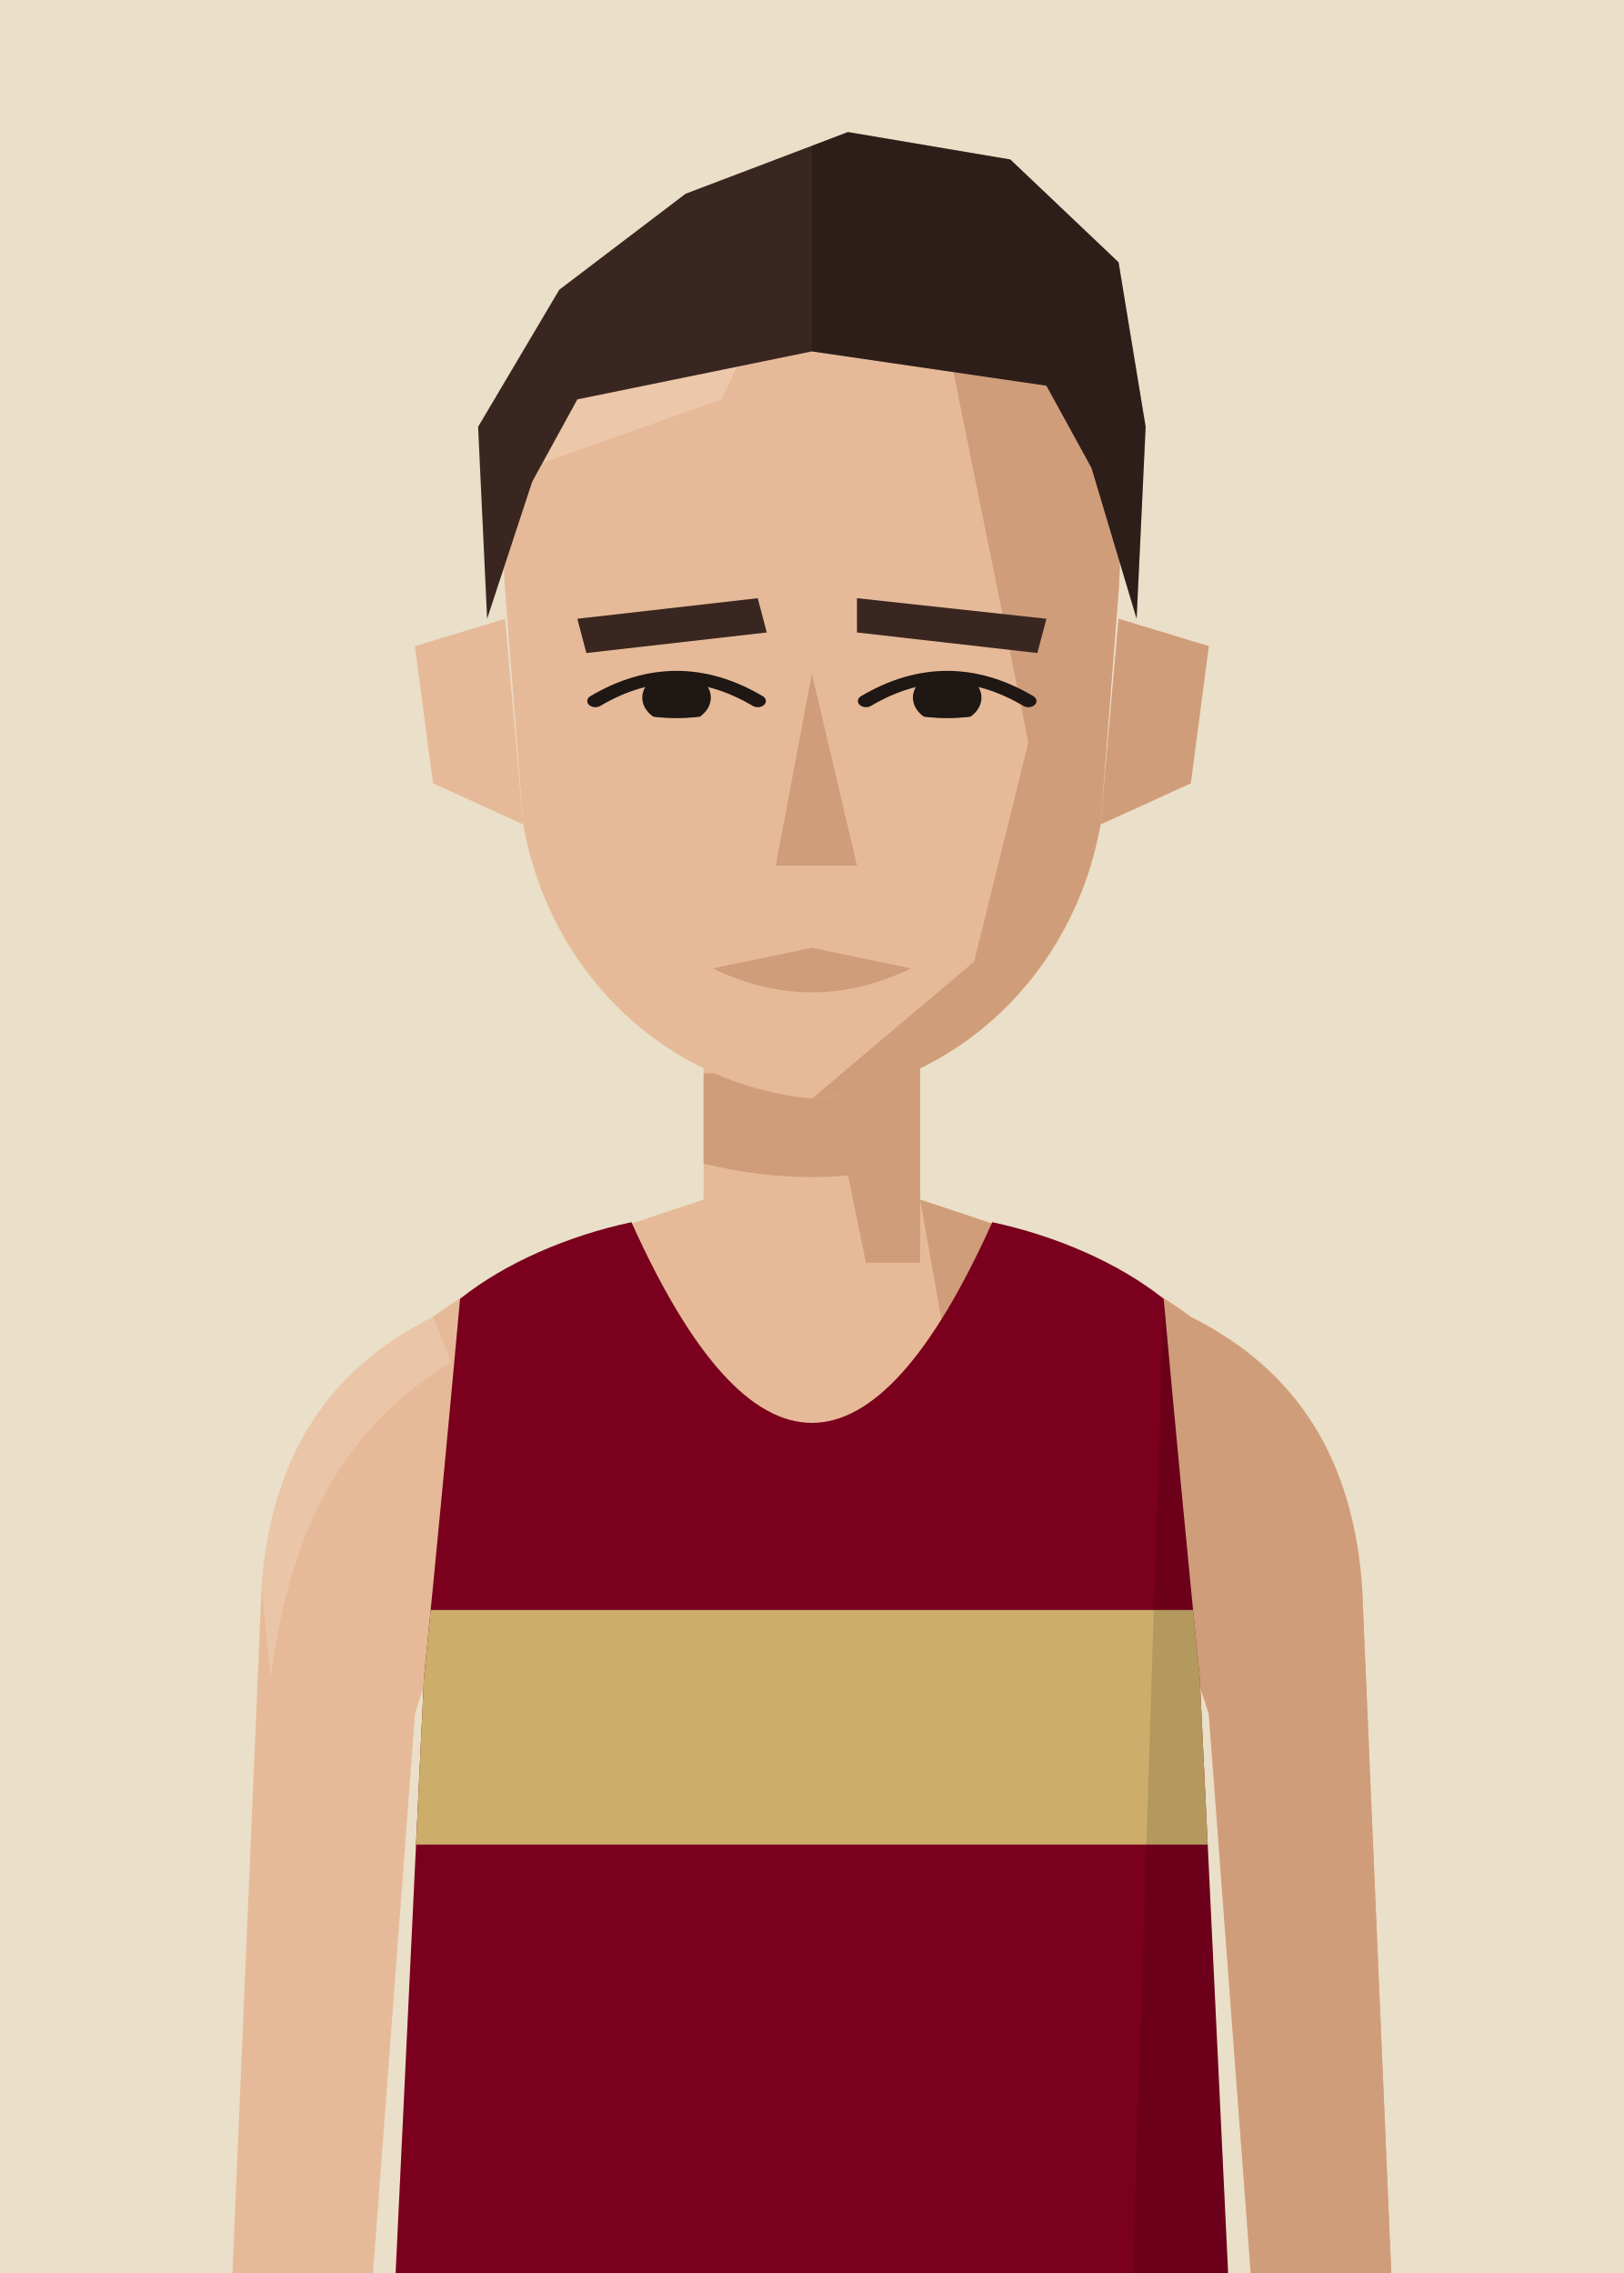
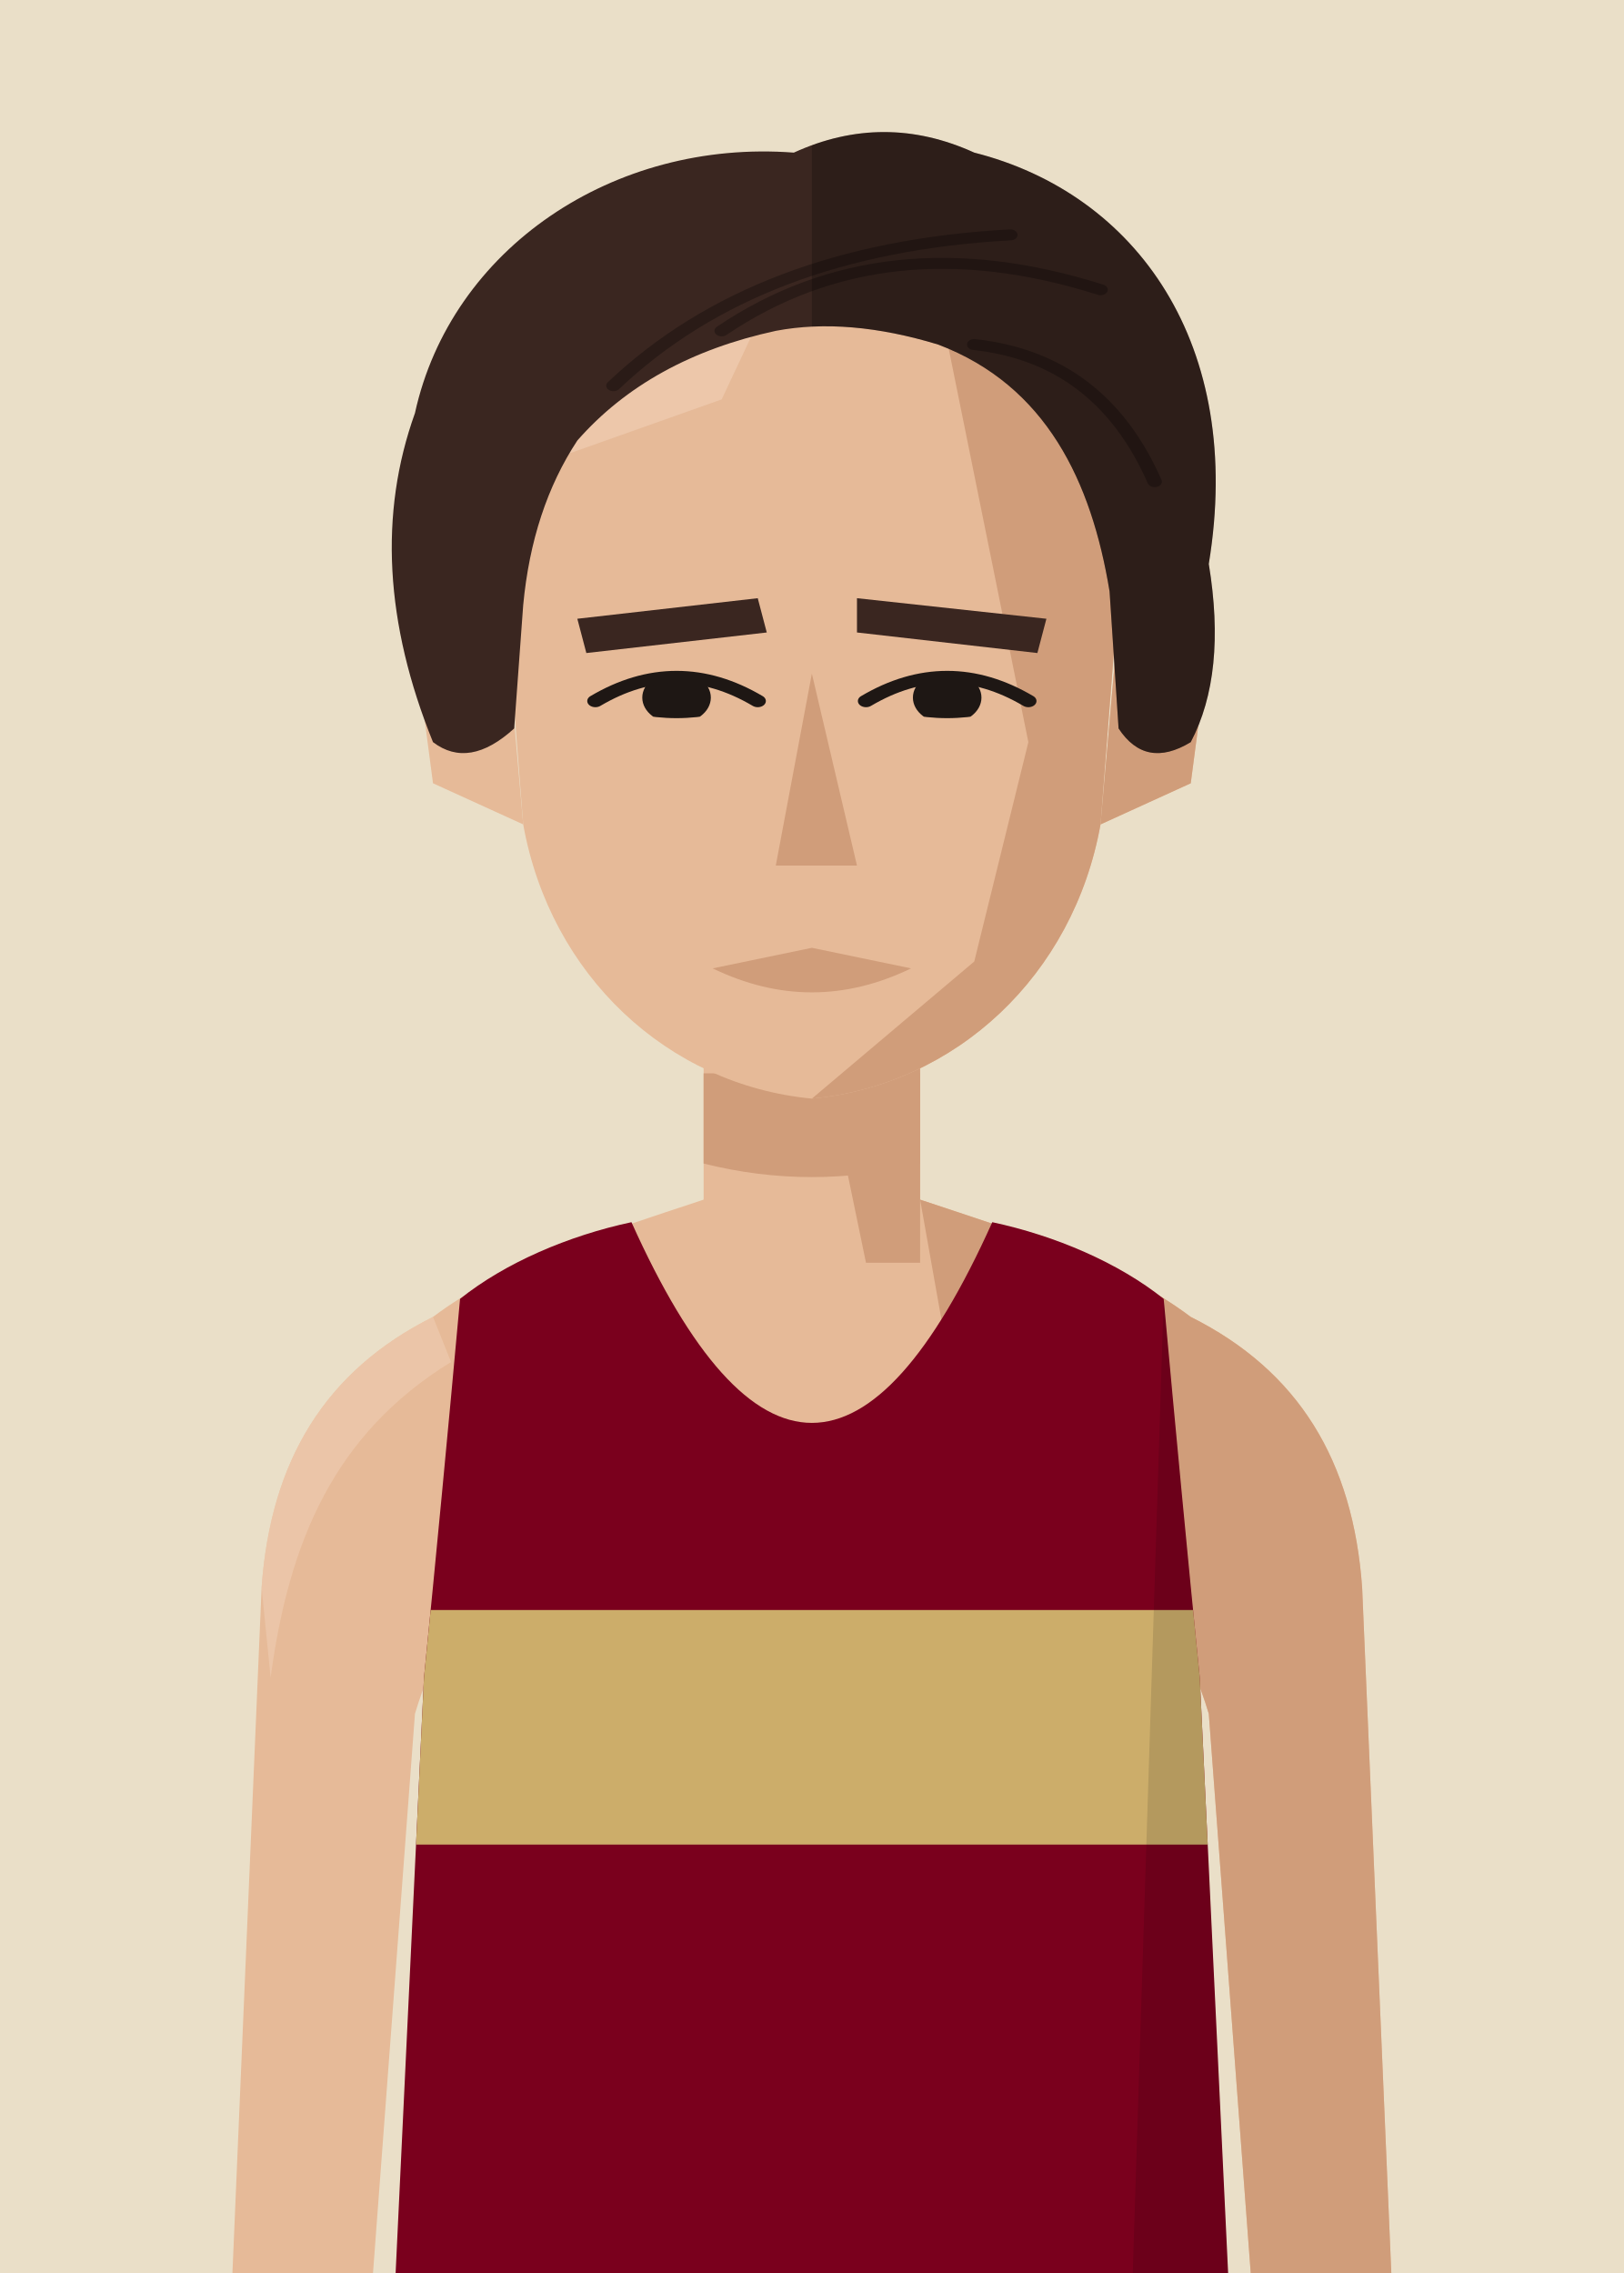
<svg xmlns="http://www.w3.org/2000/svg" viewBox="10 20 180 252">
  <defs>
    <clipPath id="vf">
      <path d="M53,330 L57,246 Q59,226 61,204 C66,200 73,197 80,195.5 Q100,240 120,195.5 C127,197 134,200 139,204 Q141,226 143,246 L147,330 Z" />
    </clipPath>
    <clipPath id="hf">
      <path d="M66,96 C64,58 80,40 100,40 C120,40 136,58 134,96 L132,130 C129,152 116,168 100,170 C84,168 71,152 68,130 Z" />
    </clipPath>
    <clipPath id="rf">
      <rect x="100" y="0" width="100" height="300" />
    </clipPath>
    <clipPath id="ef">
      <path d="M76,112 Q85,105 94,112 Q85,117 76,112 Z" />
      <path d="M106,112 Q115,105 124,112 Q115,117 106,112 Z" />
    </clipPath>
    <clipPath id="cf">
      <rect x="0" y="92" width="200" height="300" />
    </clipPath>
  </defs>
  <rect width="200" height="280" fill="#EADFC8" />
  <g transform="translate(0,-40)">
    <rect x="88" y="171" width="24" height="37" fill="#E6BA98" />
    <path d="M88,193 C76,197 66,200 58,206 C46,212 40,222 39,236 L35,330 L50,330 L56,250 Q59,240 64,238 L136,238 Q141,240 144,250 L150,330 L165,330 L161,236 C160,222 154,212 142,206 C134,200 124,197 112,193" fill="#E6BA98" />
    <g fill="#D09D7A">
      <path d="M112,193 C124,197 134,200 142,206 C154,212 160,222 161,236 L165,330 L150,330 L144,250 Q141,240 136,238 L120,238 Z" />
      <path d="M58,206 C46,212 40,222 39,236 L40,246 C42,231 47,219 60,211 Z" fill="#EFCDB2" opacity=".6" />
      <polygon points="100,171 112,171 112,200 106,200" />
      <path d="M88,179 L112,179 L112,189 Q100,192 88,189 Z" />
    </g>
    <g transform="translate(0,83) scale(1,0.76) translate(0,-40)">
      <g fill="#E6BA98">
        <path d="M66,100 L56,104 L58,124 L68,130 Z" />
        <path d="M134,100 L144,104 L142,124 L132,130 Z" />
        <path d="M66,96 C64,58 80,40 100,40 C120,40 136,58 134,96 L132,130 C129,152 116,168 100,170 C84,168 71,152 68,130 Z" />
      </g>
      <path d="M134,100 L144,104 L142,124 L132,130 Z" fill="#D09D7A" />
      <g clip-path="url(#hf)">
        <polygon points="112,40 140,40 140,180 100,180 100,170 118,150 124,118 120,92" fill="#D09D7A" />
        <polygon points="60,40 100,40 90,68 60,82" fill="#EFCDB2" opacity=".7" />
      </g>
      <g fill="#3A2620">
        <polygon points="74,100 94,97 95,102 75,105" />
        <polygon points="105,97 126,100 125,105 105,102" />
      </g>
      <g clip-path="url(#ef)" fill="#1E1714">
        <circle cx="85" cy="111.5" r="3.8" />
        <circle cx="115" cy="111.5" r="3.8" />
      </g>
      <g fill="none" stroke="#1E1714" stroke-width="1.8" stroke-linecap="round">
        <path d="M76,112 Q85,105 94,112" />
        <path d="M106,112 Q115,105 124,112" />
      </g>
      <polygon points="100,108 105,136 96,136" fill="#D09D7A" />
      <path d="M89,151 L100,148 L111,151 Q100,158 89,151 Z" fill="#D09D7A" />
      <g fill="#3A2620">
-         <path d="M64,100 L63,72 L72,52 L86,38 L104,29 L122,33 L134,48 L137,72 L136,100 L131,78 L126,66 L100,61 L74,68 L69,80 Z" />
+         <path d="M58,118 Q50,92 56,70 C60,46 78,30 98,32 Q108,26 118,32 C136,38 148,60 144,92 Q146,108 142,118 Q137,122 134,116 L133,96 C131,80 126,66 114,60 Q104,56 96,58 Q82,62 74,74 Q69,84 68,98 L67,116 Q62,122 58,118 Z" />
+         <g fill="none" stroke="#000" stroke-opacity=".28" stroke-width="1.6" stroke-linecap="round">
+           <path d="M78,66 Q94,46 122,44" />
+           <path d="M90,58 Q108,42 132,52" />
+           <path d="M118,60 Q132,62 138,80" />
+         </g>
        <g clip-path="url(#rf)" fill="#000" opacity=".22">
-           <path d="M64,100 L63,72 L72,52 L86,38 L104,29 L122,33 L134,48 L137,72 L136,100 L131,78 L126,66 L100,61 L74,68 L69,80 Z" />
+           <path d="M58,118 Q50,92 56,70 C60,46 78,30 98,32 Q108,26 118,32 C136,38 148,60 144,92 Q146,108 142,118 Q137,122 134,116 L133,96 C131,80 126,66 114,60 Q104,56 96,58 Q82,62 74,74 Q69,84 68,98 L67,116 Q62,122 58,118 Z" />
+           <g fill="none" stroke="#000" stroke-opacity=".28" stroke-width="1.6" stroke-linecap="round">
+             <path d="M78,66 Q94,46 122,44" />
+             <path d="M90,58 Q108,42 132,52" />
+             <path d="M118,60 Q132,62 138,80" />
+           </g>
        </g>
      </g>
    </g>
    <g clip-path="url(#vf)">
      <path d="M53,330 L57,246 Q59,226 61,204 C66,200 73,197 80,195.5 Q100,240 120,195.5 C127,197 134,200 139,204 Q141,226 143,246 L147,330 Z" fill="#7A001D" />
      <g transform="matrix(6.2857 0 0 6.5 37.14 193)">
        <rect x="0" y="7" width="20" height="4" fill="#CCAD6A" />
      </g>
      <path d="M139,204 Q141,226 143,246 L147,330 L135,330 Z" fill="#000" opacity="0.12" />
    </g>
  </g>
</svg>
